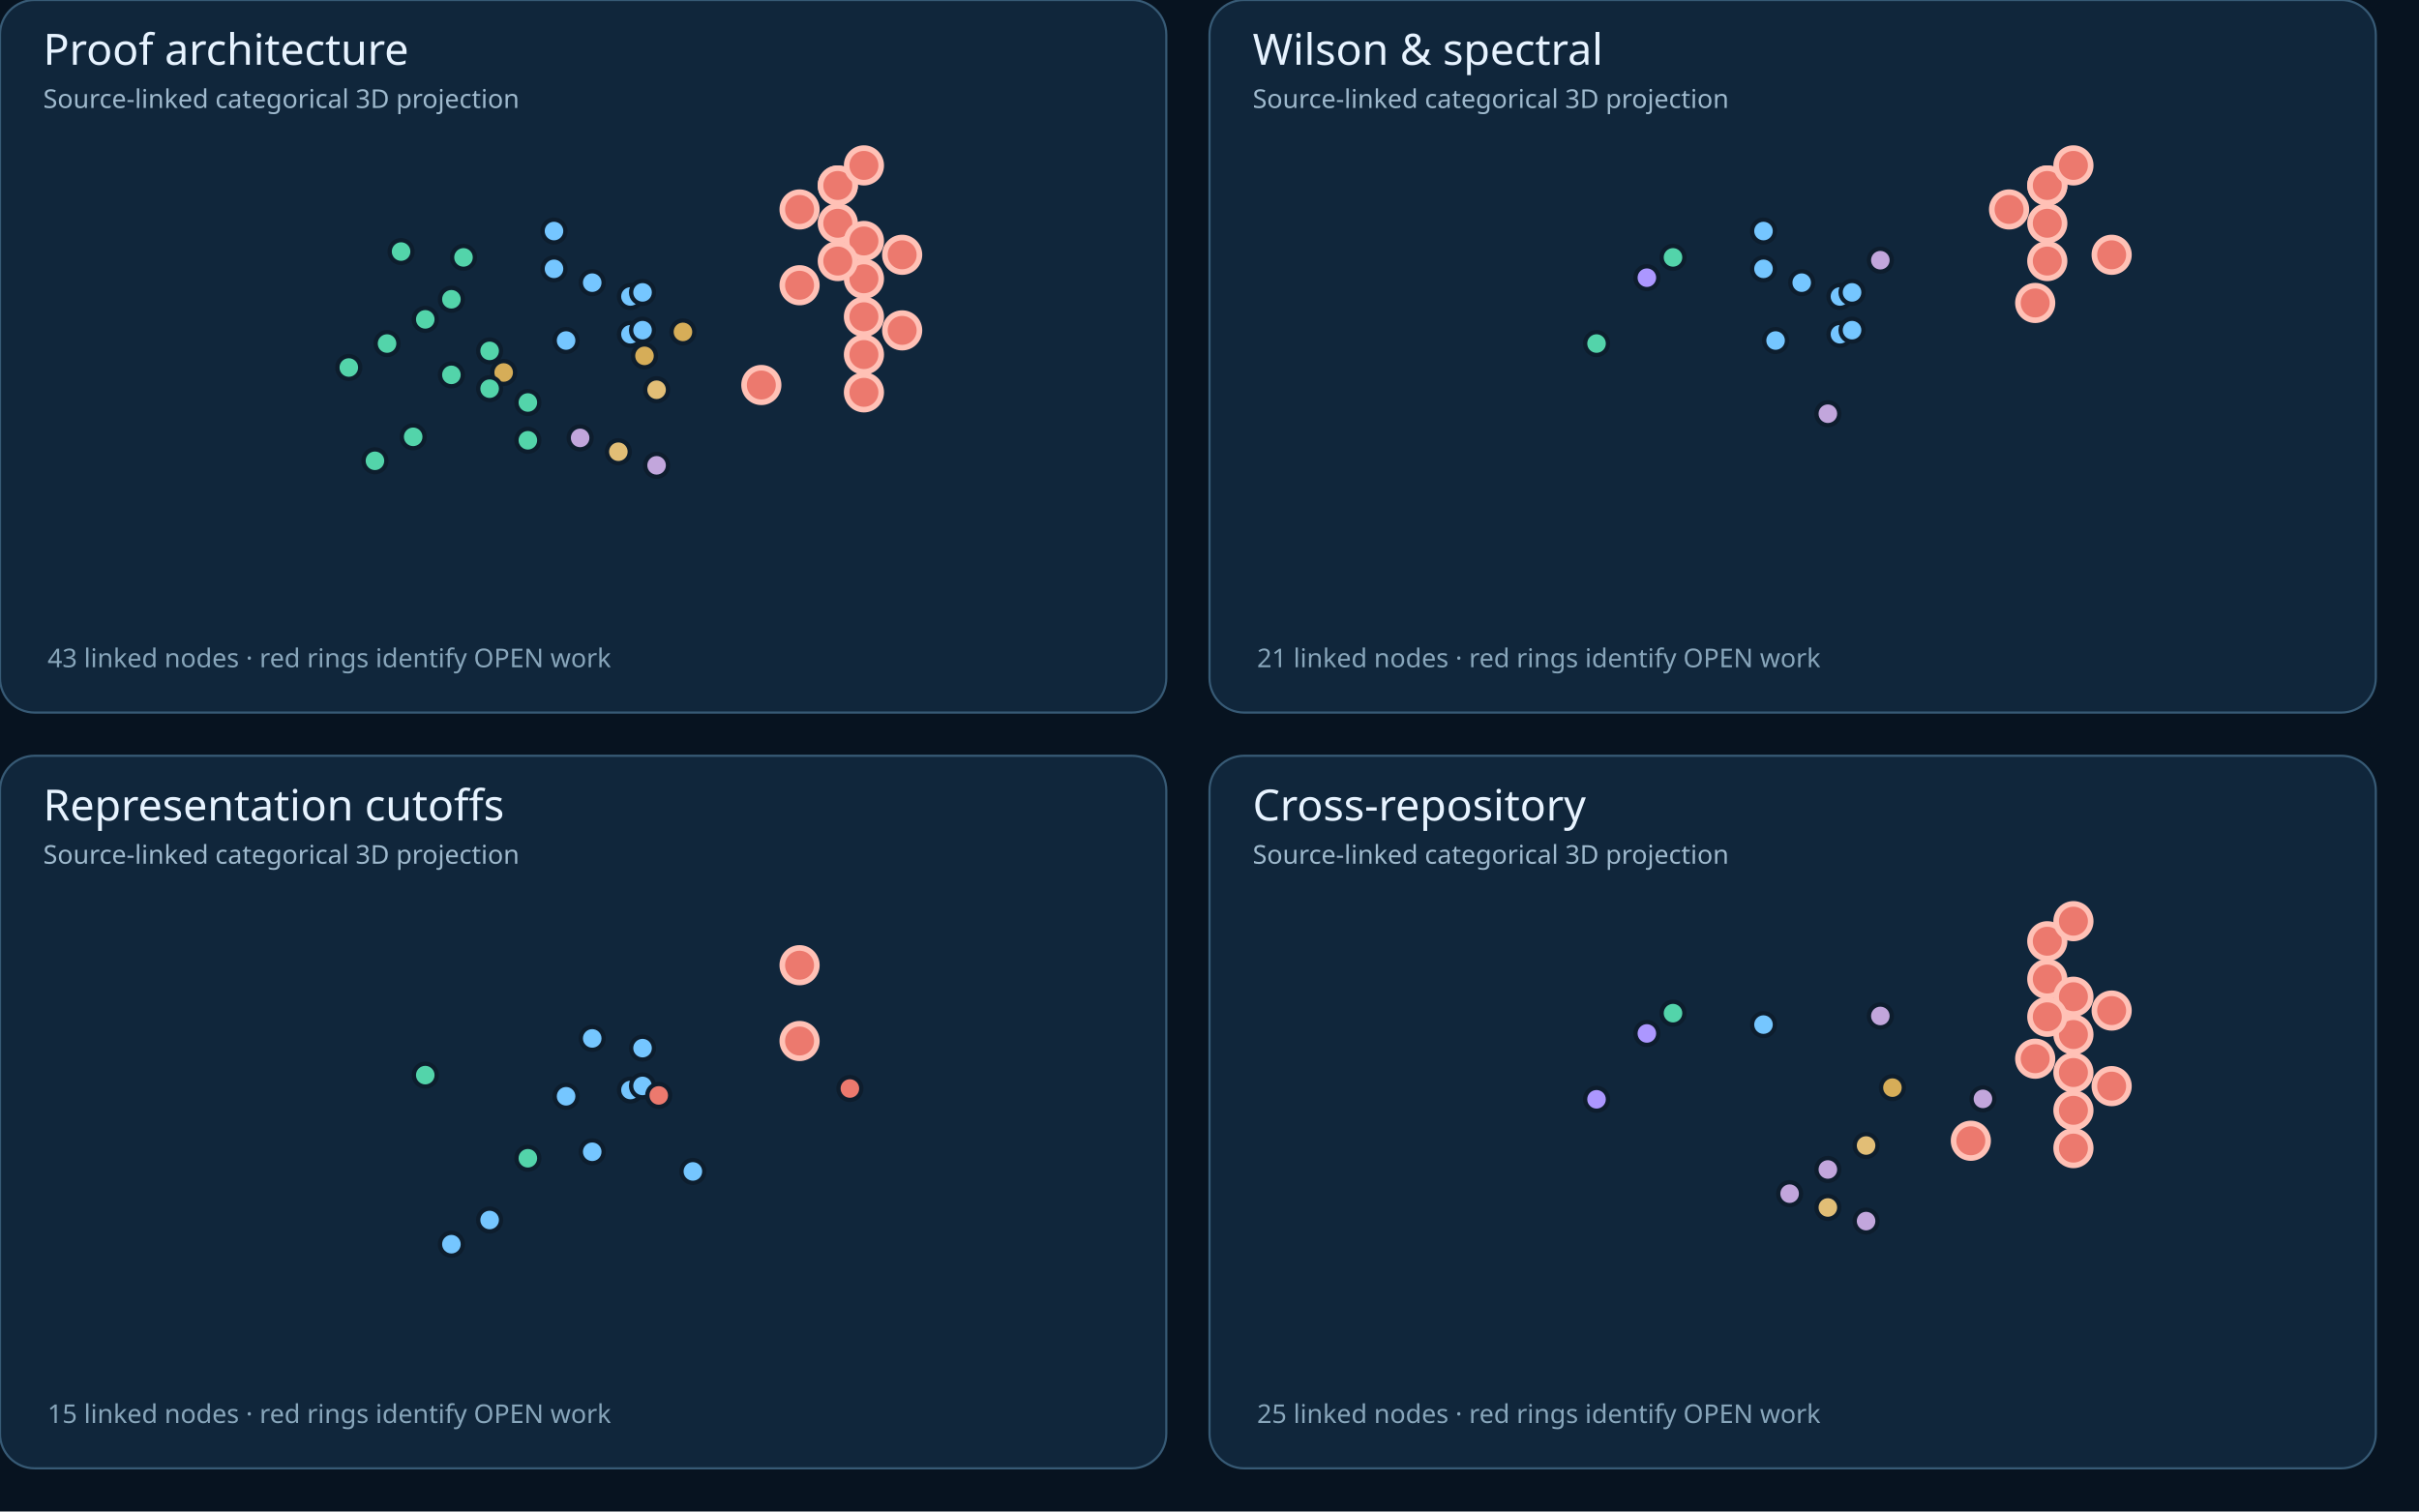
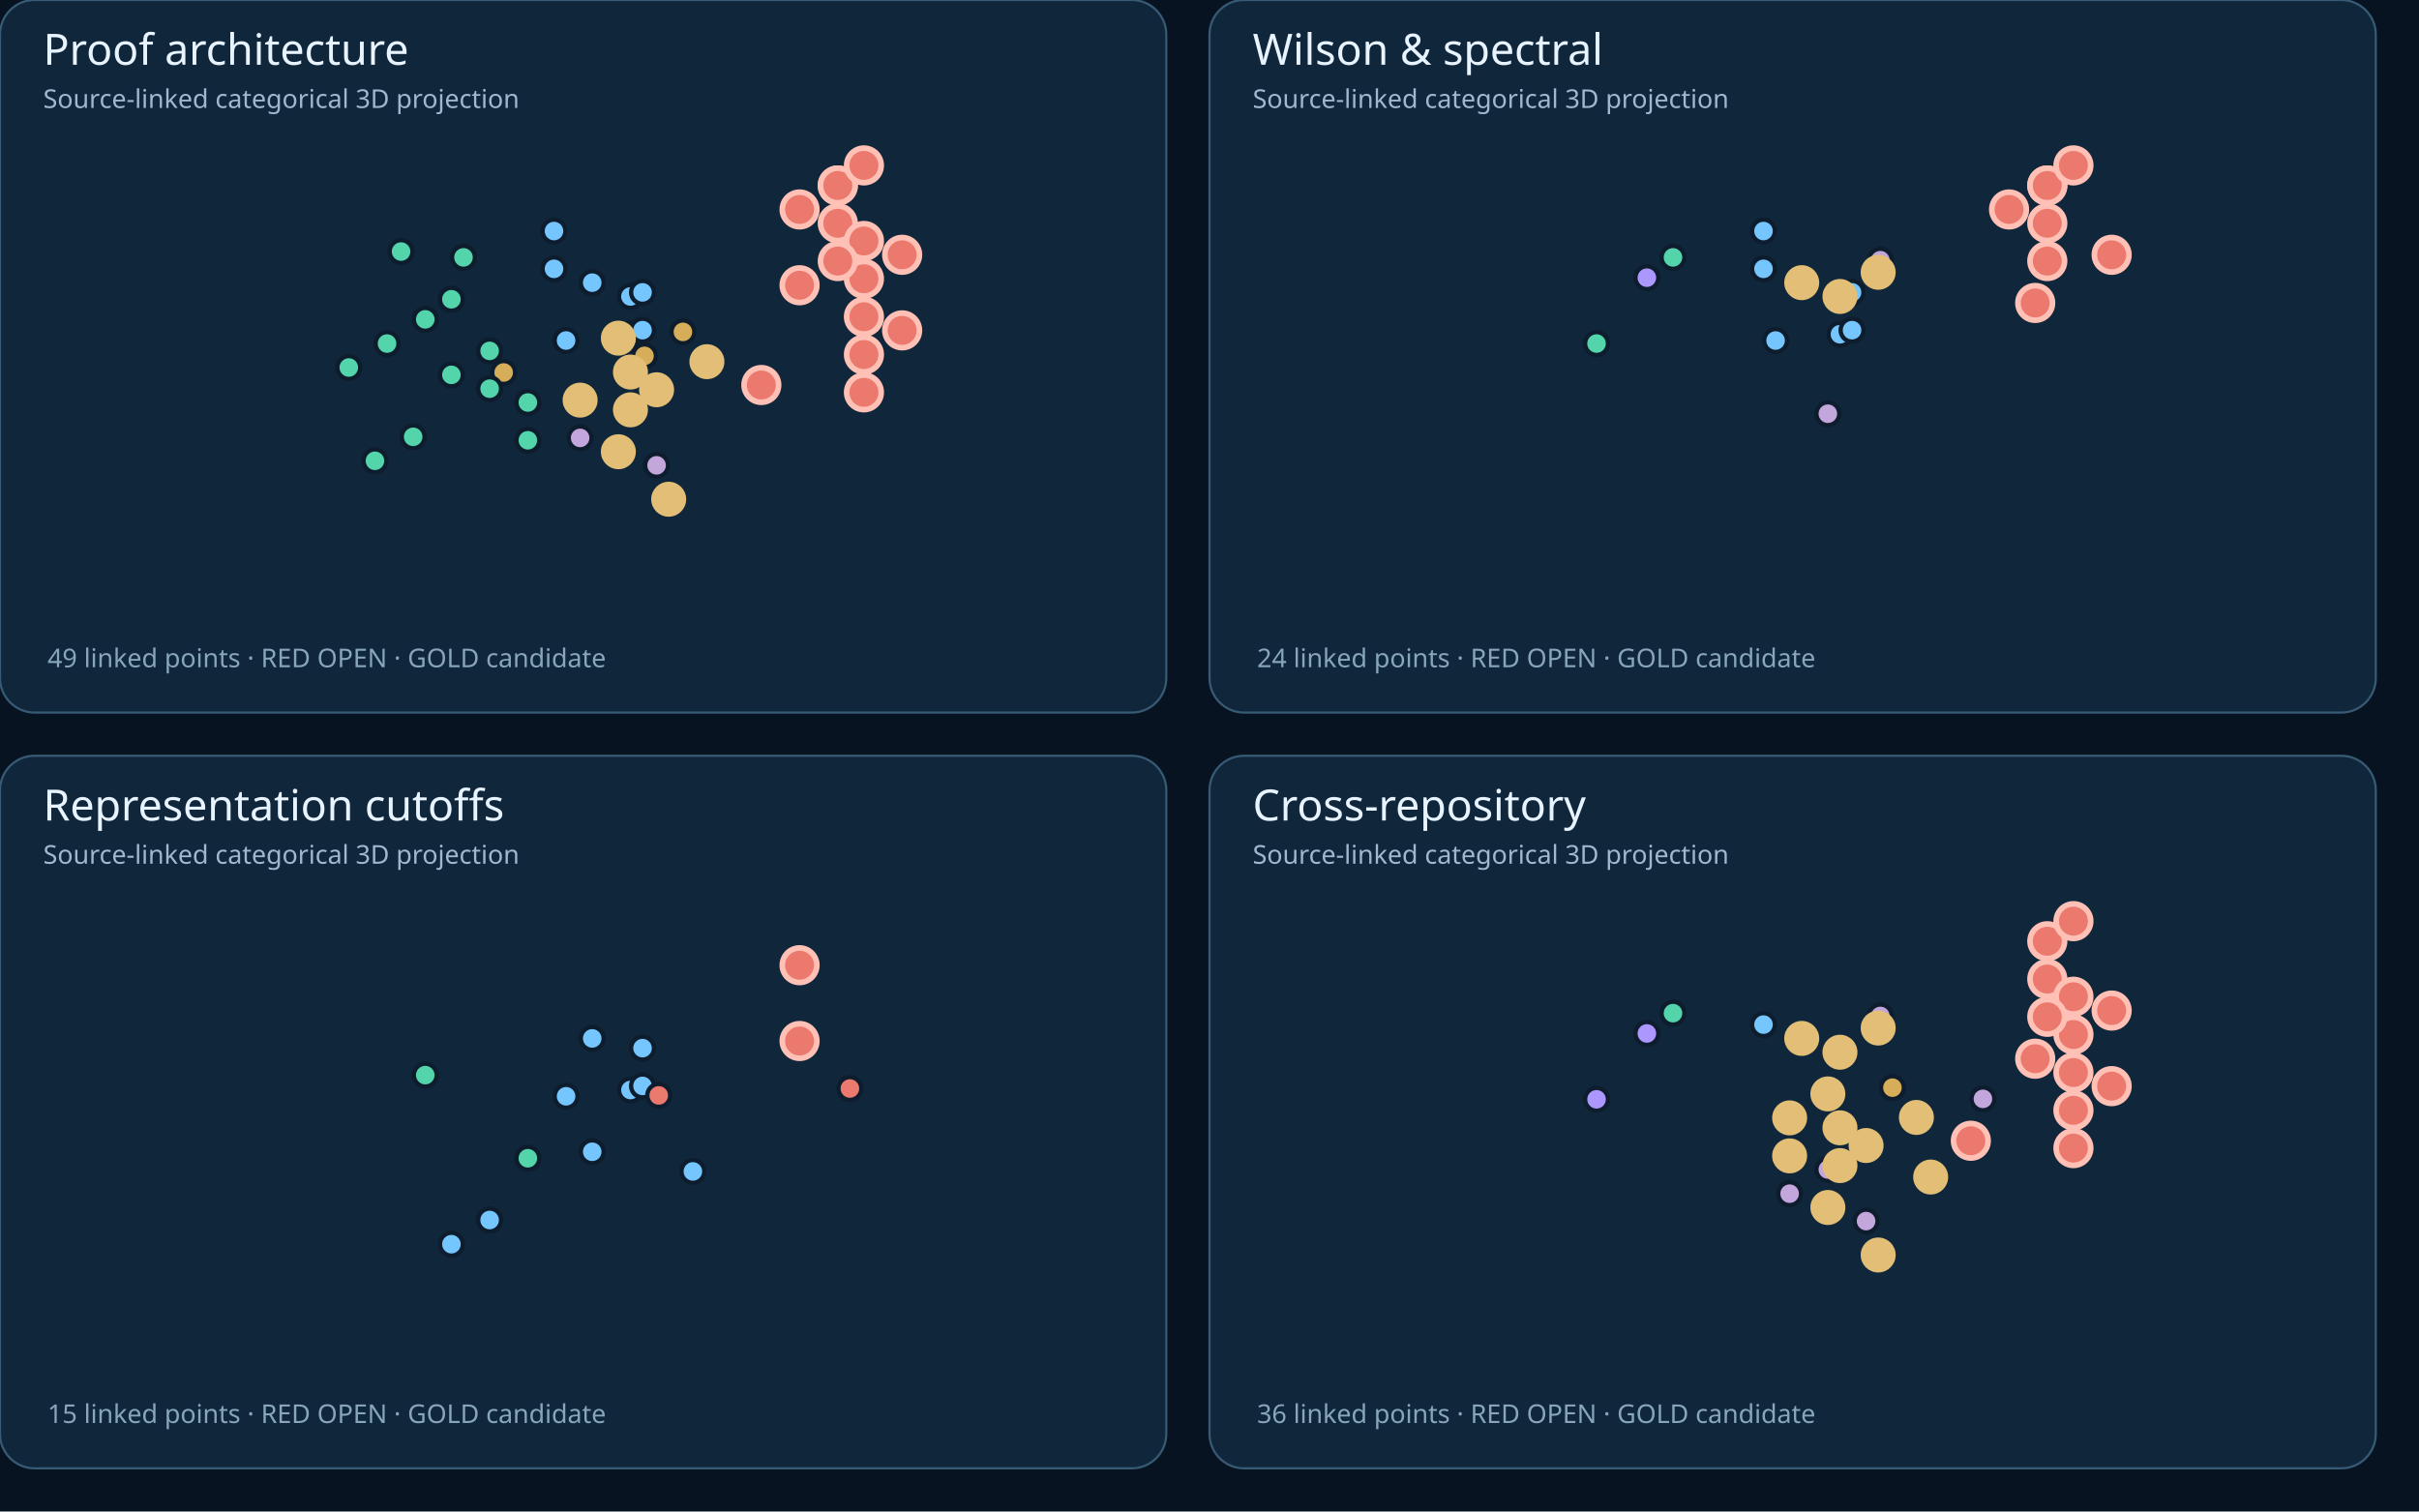
<svg xmlns="http://www.w3.org/2000/svg" width="1120" height="700" viewBox="0 0 1120 700">
  <rect width="1120" height="700" fill="#071320" />
  <g transform="translate(0,0)">
    <rect width="540" height="330" rx="16" fill="#10263b" stroke="#375a75" />
    <text x="20" y="30" fill="#e7f3ff" font-size="20" font-family="system-ui">Proof architecture</text>
    <text x="20" y="50" fill="#9eb9cd" font-size="12" font-family="system-ui">Source-linked categorical 3D projection</text>
    <circle cx="173.6" cy="213.4" r="5.3" fill="#53d4aa" stroke="#0d1d2d" stroke-width="2" />
    <circle cx="161.5" cy="170.2" r="5.3" fill="#53d4aa" stroke="#0d1d2d" stroke-width="2" />
    <circle cx="185.7" cy="116.5" r="5.3" fill="#53d4aa" stroke="#0d1d2d" stroke-width="2" />
    <circle cx="179.2" cy="159.1" r="5.3" fill="#53d4aa" stroke="#0d1d2d" stroke-width="2" />
    <circle cx="191.3" cy="202.3" r="5.3" fill="#53d4aa" stroke="#0d1d2d" stroke-width="2" />
    <circle cx="196.9" cy="147.9" r="5.3" fill="#53d4aa" stroke="#0d1d2d" stroke-width="2" />
    <circle cx="209" cy="173.6" r="5.3" fill="#53d4aa" stroke="#0d1d2d" stroke-width="2" />
    <circle cx="233.2" cy="172.5" r="5.3" fill="#d6ad58" stroke="#0d1d2d" stroke-width="2" />
    <circle cx="226.7" cy="180" r="5.3" fill="#53d4aa" stroke="#0d1d2d" stroke-width="2" />
    <circle cx="226.7" cy="162.5" r="5.3" fill="#53d4aa" stroke="#0d1d2d" stroke-width="2" />
    <circle cx="209" cy="138.6" r="5.3" fill="#53d4aa" stroke="#0d1d2d" stroke-width="2" />
    <circle cx="244.4" cy="186.4" r="5.3" fill="#53d4aa" stroke="#0d1d2d" stroke-width="2" />
    <circle cx="244.4" cy="203.9" r="5.3" fill="#53d4aa" stroke="#0d1d2d" stroke-width="2" />
    <circle cx="298.4" cy="164.8" r="5.3" fill="#d6ad58" stroke="#0d1d2d" stroke-width="2" />
    <circle cx="316.2" cy="153.7" r="5.3" fill="#d6ad58" stroke="#0d1d2d" stroke-width="2" />
    <circle cx="214.6" cy="119.2" r="5.3" fill="#53d4aa" stroke="#0d1d2d" stroke-width="2" />
    <circle cx="256.5" cy="107" r="5.3" fill="#75c6ff" stroke="#0d1d2d" stroke-width="2" />
    <circle cx="256.5" cy="124.5" r="5.3" fill="#75c6ff" stroke="#0d1d2d" stroke-width="2" />
    <circle cx="274.2" cy="130.9" r="5.3" fill="#75c6ff" stroke="#0d1d2d" stroke-width="2" />
    <circle cx="262.1" cy="157.7" r="5.3" fill="#75c6ff" stroke="#0d1d2d" stroke-width="2" />
    <circle cx="291.9" cy="137.3" r="5.3" fill="#75c6ff" stroke="#0d1d2d" stroke-width="2" />
    <circle cx="291.9" cy="154.8" r="5.3" fill="#75c6ff" stroke="#0d1d2d" stroke-width="2" />
    <circle cx="297.5" cy="152.9" r="5.3" fill="#75c6ff" stroke="#0d1d2d" stroke-width="2" />
    <circle cx="297.5" cy="135.4" r="5.3" fill="#75c6ff" stroke="#0d1d2d" stroke-width="2" />
    <circle cx="387.9" cy="103.4" r="8" fill="#ec796e" stroke="#ffc1b6" stroke-width="2.6" />
    <circle cx="387.9" cy="85.9" r="8" fill="#ec796e" stroke="#ffc1b6" stroke-width="2.6" />
    <circle cx="400" cy="146.7" r="8" fill="#ec796e" stroke="#ffc1b6" stroke-width="2.6" />
    <circle cx="400" cy="111.6" r="8" fill="#ec796e" stroke="#ffc1b6" stroke-width="2.6" />
    <circle cx="400" cy="129.1" r="8" fill="#ec796e" stroke="#ffc1b6" stroke-width="2.6" />
    <circle cx="268.6" cy="202.8" r="5.3" fill="#c2a6dc" stroke="#0d1d2d" stroke-width="2" />
    <circle cx="304" cy="215.5" r="5.3" fill="#c2a6dc" stroke="#0d1d2d" stroke-width="2" />
    <circle cx="387.9" cy="120.9" r="8" fill="#ec796e" stroke="#ffc1b6" stroke-width="2.6" />
    <circle cx="370.2" cy="97" r="8" fill="#ec796e" stroke="#ffc1b6" stroke-width="2.6" />
    <circle cx="352.5" cy="178.3" r="8" fill="#ec796e" stroke="#ffc1b6" stroke-width="2.6" />
    <circle cx="387.9" cy="85.9" r="8" fill="#ec796e" stroke="#ffc1b6" stroke-width="2.6" />
    <circle cx="400" cy="76.6" r="8" fill="#ec796e" stroke="#ffc1b6" stroke-width="2.6" />
    <circle cx="370.2" cy="132.1" r="8" fill="#ec796e" stroke="#ffc1b6" stroke-width="2.6" />
    <circle cx="400" cy="164.2" r="8" fill="#ec796e" stroke="#ffc1b6" stroke-width="2.6" />
    <circle cx="400" cy="181.7" r="8" fill="#ec796e" stroke="#ffc1b6" stroke-width="2.6" />
    <circle cx="417.7" cy="153" r="8" fill="#ec796e" stroke="#ffc1b6" stroke-width="2.6" />
    <circle cx="417.7" cy="118" r="8" fill="#ec796e" stroke="#ffc1b6" stroke-width="2.6" />
-     <circle cx="286.3" cy="209.2" r="5.3" fill="#e2be76" stroke="#0d1d2d" stroke-width="2" />
-     <circle cx="304" cy="180.5" r="5.3" fill="#e2be76" stroke="#0d1d2d" stroke-width="2" />
-     <text x="22" y="309" fill="#88a6bb" font-size="12" font-family="system-ui">43 linked nodes · red rings identify OPEN work</text>
+     <circle cx="286.3" cy="209.2" r="7" fill="#e2be76" stroke="#e2be76" stroke-width="2.2" />
+     <circle cx="304" cy="180.5" r="7" fill="#e2be76" stroke="#e2be76" stroke-width="2.2" />
+     <circle cx="286.3" cy="156.6" r="7" fill="#e2be76" stroke="#e2be76" stroke-width="2.2" />
+     <circle cx="268.6" cy="185.3" r="7" fill="#e2be76" stroke="#e2be76" stroke-width="2.2" />
+     <circle cx="291.9" cy="172.3" r="7" fill="#e2be76" stroke="#e2be76" stroke-width="2.2" />
+     <circle cx="291.9" cy="189.8" r="7" fill="#e2be76" stroke="#e2be76" stroke-width="2.2" />
+     <circle cx="309.6" cy="231.2" r="7" fill="#e2be76" stroke="#e2be76" stroke-width="2.2" />
+     <circle cx="327.3" cy="167.5" r="7" fill="#e2be76" stroke="#e2be76" stroke-width="2.2" />
+     <text x="22" y="309" fill="#88a6bb" font-size="12" font-family="system-ui">49 linked points · RED OPEN · GOLD candidate</text>
  </g>
  <g transform="translate(560,0)">
    <rect width="540" height="330" rx="16" fill="#10263b" stroke="#375a75" />
    <text x="20" y="30" fill="#e7f3ff" font-size="20" font-family="system-ui">Wilson &amp; spectral</text>
    <text x="20" y="50" fill="#9eb9cd" font-size="12" font-family="system-ui">Source-linked categorical 3D projection</text>
    <circle cx="179.2" cy="159.1" r="5.3" fill="#53d4aa" stroke="#0d1d2d" stroke-width="2" />
    <circle cx="214.6" cy="119.2" r="5.3" fill="#53d4aa" stroke="#0d1d2d" stroke-width="2" />
    <circle cx="256.5" cy="107" r="5.3" fill="#75c6ff" stroke="#0d1d2d" stroke-width="2" />
    <circle cx="256.5" cy="124.5" r="5.3" fill="#75c6ff" stroke="#0d1d2d" stroke-width="2" />
    <circle cx="274.2" cy="130.9" r="5.3" fill="#75c6ff" stroke="#0d1d2d" stroke-width="2" />
    <circle cx="262.1" cy="157.7" r="5.3" fill="#75c6ff" stroke="#0d1d2d" stroke-width="2" />
    <circle cx="291.9" cy="137.3" r="5.3" fill="#75c6ff" stroke="#0d1d2d" stroke-width="2" />
    <circle cx="291.9" cy="154.8" r="5.3" fill="#75c6ff" stroke="#0d1d2d" stroke-width="2" />
    <circle cx="297.5" cy="152.9" r="5.3" fill="#75c6ff" stroke="#0d1d2d" stroke-width="2" />
    <circle cx="297.5" cy="135.4" r="5.3" fill="#75c6ff" stroke="#0d1d2d" stroke-width="2" />
    <circle cx="387.9" cy="103.4" r="8" fill="#ec796e" stroke="#ffc1b6" stroke-width="2.6" />
    <circle cx="387.9" cy="85.9" r="8" fill="#ec796e" stroke="#ffc1b6" stroke-width="2.6" />
    <circle cx="202.5" cy="128.6" r="5.3" fill="#ac97ff" stroke="#0d1d2d" stroke-width="2" />
    <circle cx="286.3" cy="191.6" r="5.3" fill="#c2a6dc" stroke="#0d1d2d" stroke-width="2" />
    <circle cx="310.6" cy="120.5" r="5.3" fill="#c2a6dc" stroke="#0d1d2d" stroke-width="2" />
    <circle cx="387.9" cy="120.9" r="8" fill="#ec796e" stroke="#ffc1b6" stroke-width="2.6" />
    <circle cx="370.2" cy="97" r="8" fill="#ec796e" stroke="#ffc1b6" stroke-width="2.6" />
    <circle cx="387.9" cy="85.9" r="8" fill="#ec796e" stroke="#ffc1b6" stroke-width="2.6" />
    <circle cx="400" cy="76.6" r="8" fill="#ec796e" stroke="#ffc1b6" stroke-width="2.6" />
    <circle cx="417.7" cy="118" r="8" fill="#ec796e" stroke="#ffc1b6" stroke-width="2.6" />
    <circle cx="382.3" cy="140.3" r="8" fill="#ec796e" stroke="#ffc1b6" stroke-width="2.6" />
-     <text x="22" y="309" fill="#88a6bb" font-size="12" font-family="system-ui">21 linked nodes · red rings identify OPEN work</text>
+     <circle cx="274.2" cy="130.9" r="7" fill="#e2be76" stroke="#e2be76" stroke-width="2.2" />
+     <circle cx="291.9" cy="137.3" r="7" fill="#e2be76" stroke="#e2be76" stroke-width="2.2" />
+     <circle cx="309.6" cy="126.1" r="7" fill="#e2be76" stroke="#e2be76" stroke-width="2.2" />
+     <text x="22" y="309" fill="#88a6bb" font-size="12" font-family="system-ui">24 linked points · RED OPEN · GOLD candidate</text>
  </g>
  <g transform="translate(0,350)">
    <rect width="540" height="330" rx="16" fill="#10263b" stroke="#375a75" />
    <text x="20" y="30" fill="#e7f3ff" font-size="20" font-family="system-ui">Representation cutoffs</text>
    <text x="20" y="50" fill="#9eb9cd" font-size="12" font-family="system-ui">Source-linked categorical 3D projection</text>
    <circle cx="196.9" cy="147.9" r="5.3" fill="#53d4aa" stroke="#0d1d2d" stroke-width="2" />
    <circle cx="244.4" cy="186.4" r="5.3" fill="#53d4aa" stroke="#0d1d2d" stroke-width="2" />
    <circle cx="274.2" cy="130.9" r="5.3" fill="#75c6ff" stroke="#0d1d2d" stroke-width="2" />
    <circle cx="262.1" cy="157.7" r="5.3" fill="#75c6ff" stroke="#0d1d2d" stroke-width="2" />
    <circle cx="291.9" cy="154.8" r="5.3" fill="#75c6ff" stroke="#0d1d2d" stroke-width="2" />
    <circle cx="297.5" cy="152.9" r="5.3" fill="#75c6ff" stroke="#0d1d2d" stroke-width="2" />
    <circle cx="297.5" cy="135.4" r="5.3" fill="#75c6ff" stroke="#0d1d2d" stroke-width="2" />
    <circle cx="209" cy="226.2" r="5.3" fill="#75c6ff" stroke="#0d1d2d" stroke-width="2" />
    <circle cx="226.7" cy="215" r="5.3" fill="#75c6ff" stroke="#0d1d2d" stroke-width="2" />
    <circle cx="305" cy="157.3" r="5.3" fill="#ec796e" stroke="#0d1d2d" stroke-width="2" />
    <circle cx="274.2" cy="183.4" r="5.3" fill="#75c6ff" stroke="#0d1d2d" stroke-width="2" />
    <circle cx="393.5" cy="154.1" r="5.3" fill="#ec796e" stroke="#0d1d2d" stroke-width="2" />
    <circle cx="320.8" cy="192.5" r="5.3" fill="#75c6ff" stroke="#0d1d2d" stroke-width="2" />
    <circle cx="370.2" cy="97" r="8" fill="#ec796e" stroke="#ffc1b6" stroke-width="2.6" />
    <circle cx="370.2" cy="132.1" r="8" fill="#ec796e" stroke="#ffc1b6" stroke-width="2.6" />
-     <text x="22" y="309" fill="#88a6bb" font-size="12" font-family="system-ui">15 linked nodes · red rings identify OPEN work</text>
+     <text x="22" y="309" fill="#88a6bb" font-size="12" font-family="system-ui">15 linked points · RED OPEN · GOLD candidate</text>
  </g>
  <g transform="translate(560,350)">
    <rect width="540" height="330" rx="16" fill="#10263b" stroke="#375a75" />
    <text x="20" y="30" fill="#e7f3ff" font-size="20" font-family="system-ui">Cross-repository</text>
    <text x="20" y="50" fill="#9eb9cd" font-size="12" font-family="system-ui">Source-linked categorical 3D projection</text>
    <circle cx="316.2" cy="153.7" r="5.3" fill="#d6ad58" stroke="#0d1d2d" stroke-width="2" />
    <circle cx="214.6" cy="119.2" r="5.3" fill="#53d4aa" stroke="#0d1d2d" stroke-width="2" />
    <circle cx="256.5" cy="124.5" r="5.3" fill="#75c6ff" stroke="#0d1d2d" stroke-width="2" />
    <circle cx="387.9" cy="103.4" r="8" fill="#ec796e" stroke="#ffc1b6" stroke-width="2.6" />
    <circle cx="387.9" cy="85.9" r="8" fill="#ec796e" stroke="#ffc1b6" stroke-width="2.6" />
    <circle cx="400" cy="146.7" r="8" fill="#ec796e" stroke="#ffc1b6" stroke-width="2.6" />
    <circle cx="400" cy="111.6" r="8" fill="#ec796e" stroke="#ffc1b6" stroke-width="2.6" />
    <circle cx="400" cy="129.1" r="8" fill="#ec796e" stroke="#ffc1b6" stroke-width="2.6" />
    <circle cx="202.5" cy="128.6" r="5.3" fill="#ac97ff" stroke="#0d1d2d" stroke-width="2" />
    <circle cx="179.2" cy="159.1" r="5.3" fill="#ac97ff" stroke="#0d1d2d" stroke-width="2" />
    <circle cx="268.6" cy="202.8" r="5.3" fill="#c2a6dc" stroke="#0d1d2d" stroke-width="2" />
    <circle cx="286.3" cy="191.6" r="5.3" fill="#c2a6dc" stroke="#0d1d2d" stroke-width="2" />
    <circle cx="304" cy="215.5" r="5.3" fill="#c2a6dc" stroke="#0d1d2d" stroke-width="2" />
    <circle cx="310.6" cy="120.5" r="5.3" fill="#c2a6dc" stroke="#0d1d2d" stroke-width="2" />
    <circle cx="358.1" cy="158.9" r="5.3" fill="#c2a6dc" stroke="#0d1d2d" stroke-width="2" />
    <circle cx="387.9" cy="120.9" r="8" fill="#ec796e" stroke="#ffc1b6" stroke-width="2.6" />
    <circle cx="352.5" cy="178.3" r="8" fill="#ec796e" stroke="#ffc1b6" stroke-width="2.6" />
    <circle cx="400" cy="76.6" r="8" fill="#ec796e" stroke="#ffc1b6" stroke-width="2.6" />
    <circle cx="400" cy="164.2" r="8" fill="#ec796e" stroke="#ffc1b6" stroke-width="2.6" />
    <circle cx="400" cy="181.7" r="8" fill="#ec796e" stroke="#ffc1b6" stroke-width="2.6" />
    <circle cx="417.7" cy="153" r="8" fill="#ec796e" stroke="#ffc1b6" stroke-width="2.6" />
    <circle cx="417.7" cy="118" r="8" fill="#ec796e" stroke="#ffc1b6" stroke-width="2.6" />
    <circle cx="382.3" cy="140.3" r="8" fill="#ec796e" stroke="#ffc1b6" stroke-width="2.6" />
-     <circle cx="286.3" cy="209.2" r="5.3" fill="#e2be76" stroke="#0d1d2d" stroke-width="2" />
-     <circle cx="304" cy="180.5" r="5.3" fill="#e2be76" stroke="#0d1d2d" stroke-width="2" />
-     <text x="22" y="309" fill="#88a6bb" font-size="12" font-family="system-ui">25 linked nodes · red rings identify OPEN work</text>
+     <circle cx="286.3" cy="209.2" r="7" fill="#e2be76" stroke="#e2be76" stroke-width="2.2" />
+     <circle cx="304" cy="180.5" r="7" fill="#e2be76" stroke="#e2be76" stroke-width="2.2" />
+     <circle cx="286.3" cy="156.6" r="7" fill="#e2be76" stroke="#e2be76" stroke-width="2.2" />
+     <circle cx="268.6" cy="185.3" r="7" fill="#e2be76" stroke="#e2be76" stroke-width="2.2" />
+     <circle cx="268.6" cy="167.7" r="7" fill="#e2be76" stroke="#e2be76" stroke-width="2.2" />
+     <circle cx="291.9" cy="172.3" r="7" fill="#e2be76" stroke="#e2be76" stroke-width="2.2" />
+     <circle cx="291.9" cy="189.8" r="7" fill="#e2be76" stroke="#e2be76" stroke-width="2.2" />
+     <circle cx="309.6" cy="231.2" r="7" fill="#e2be76" stroke="#e2be76" stroke-width="2.2" />
+     <circle cx="274.2" cy="130.9" r="7" fill="#e2be76" stroke="#e2be76" stroke-width="2.2" />
+     <circle cx="291.9" cy="137.3" r="7" fill="#e2be76" stroke="#e2be76" stroke-width="2.2" />
+     <circle cx="327.3" cy="167.5" r="7" fill="#e2be76" stroke="#e2be76" stroke-width="2.2" />
+     <circle cx="309.6" cy="126.1" r="7" fill="#e2be76" stroke="#e2be76" stroke-width="2.2" />
+     <circle cx="333.9" cy="195.1" r="7" fill="#e2be76" stroke="#e2be76" stroke-width="2.2" />
+     <text x="22" y="309" fill="#88a6bb" font-size="12" font-family="system-ui">36 linked points · RED OPEN · GOLD candidate</text>
  </g>
</svg>
